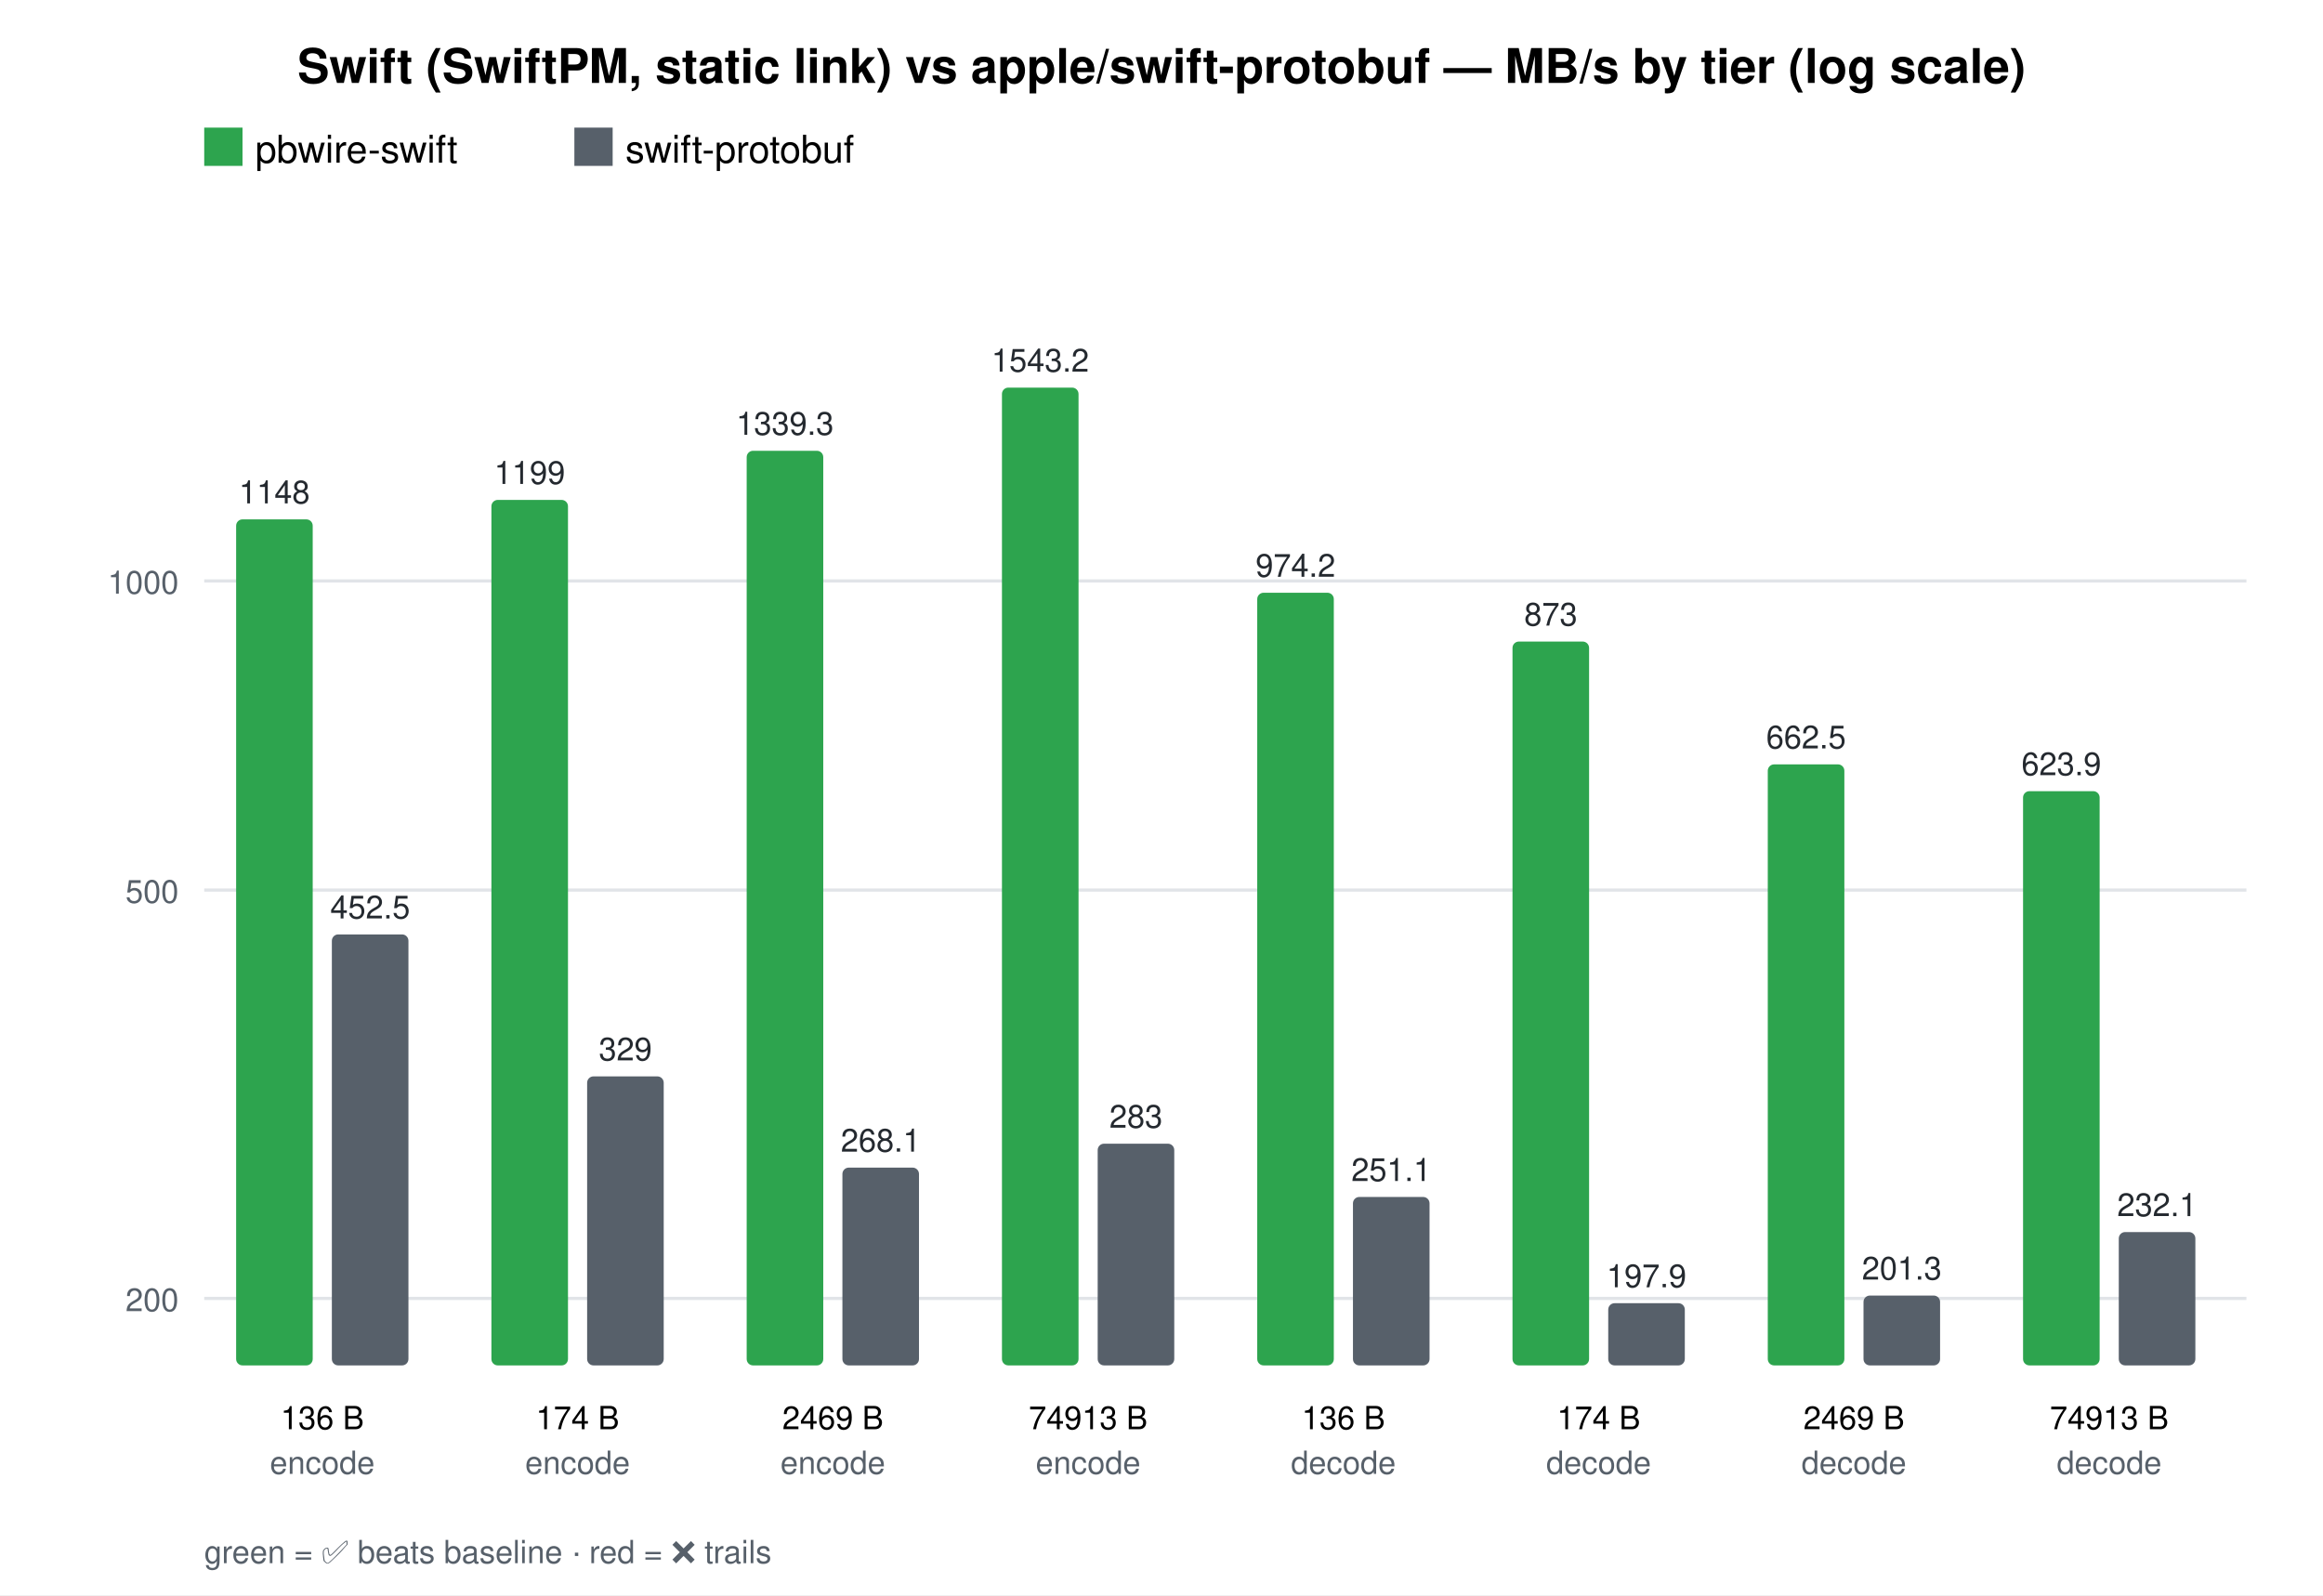
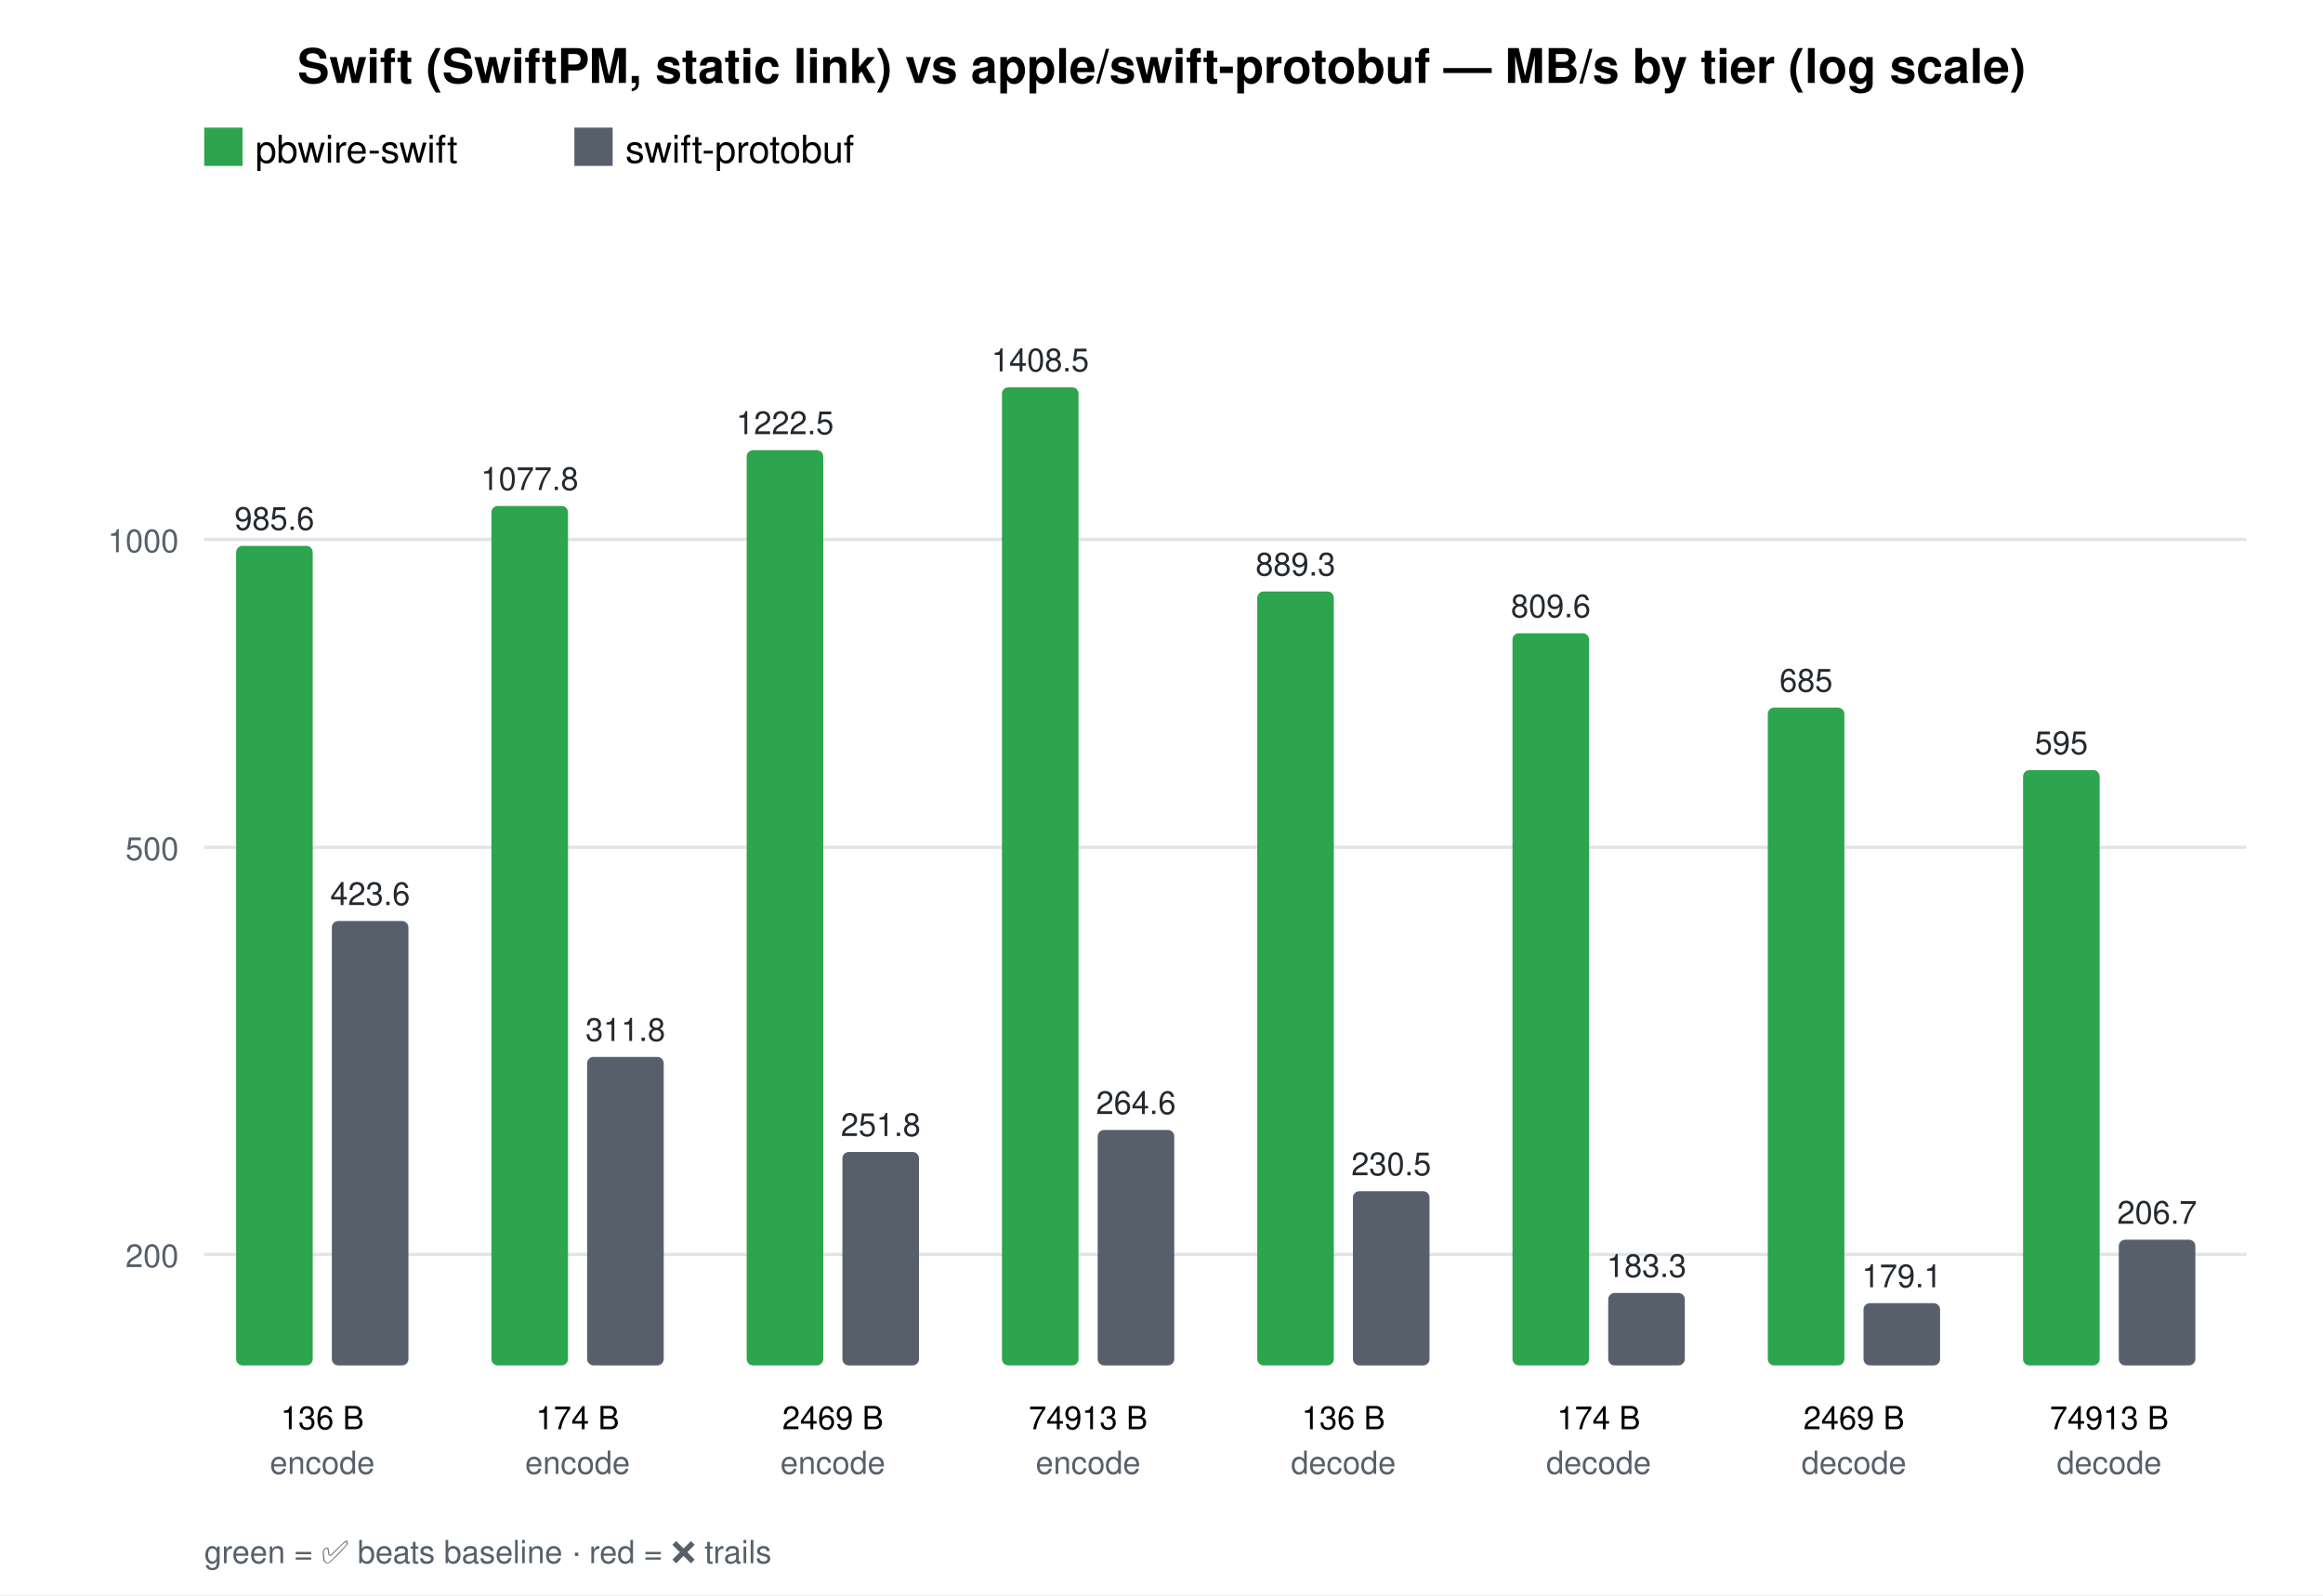
<svg xmlns="http://www.w3.org/2000/svg" width="728" height="500" font-family="Helvetica, Arial, sans-serif">
  <rect width="728" height="500" fill="#ffffff" />
  <text x="364.0" y="26" text-anchor="middle" font-size="15" font-weight="bold">Swift (SwiftPM, static link) vs apple/swift-protobuf — MB/s by tier (log scale)</text>
  <rect x="64" y="40" width="12" height="12" fill="#2da44e" />
  <text x="80" y="51" font-size="12">pbwire-swift</text>
  <rect x="180.0" y="40" width="12" height="12" fill="#57606a" />
  <text x="196.0" y="51" font-size="12">swift-protobuf</text>
-   <line x1="64" y1="407.0" x2="704" y2="407.0" stroke="#e1e4e8" />
-   <text x="56" y="411.0" text-anchor="end" font-size="10" fill="#57606a">200</text>
-   <line x1="64" y1="279.0" x2="704" y2="279.0" stroke="#e1e4e8" />
-   <text x="56" y="283.0" text-anchor="end" font-size="10" fill="#57606a">500</text>
-   <line x1="64" y1="182.1" x2="704" y2="182.1" stroke="#e1e4e8" />
-   <text x="56" y="186.1" text-anchor="end" font-size="10" fill="#57606a">1000</text>
+   <line x1="64" y1="393.2" x2="704" y2="393.2" stroke="#e1e4e8" />
+   <text x="56" y="397.2" text-anchor="end" font-size="10" fill="#57606a">200</text>
+   <line x1="64" y1="265.6" x2="704" y2="265.6" stroke="#e1e4e8" />
+   <text x="56" y="269.6" text-anchor="end" font-size="10" fill="#57606a">500</text>
+   <line x1="64" y1="169.1" x2="704" y2="169.1" stroke="#e1e4e8" />
+   <text x="56" y="173.1" text-anchor="end" font-size="10" fill="#57606a">1000</text>
  <text x="101.0" y="448" text-anchor="middle" font-size="10">136 B</text>
  <text x="101.0" y="462" text-anchor="middle" font-size="10" fill="#57606a">encode</text>
-   <rect x="74.0" y="162.8" width="24" height="265.2" rx="2" fill="#2da44e" />
-   <text x="86.0" y="157.8" text-anchor="middle" font-size="10" fill="#24292f">1148</text>
-   <rect x="104.0" y="292.9" width="24" height="135.1" rx="2" fill="#57606a" />
-   <text x="116.0" y="287.9" text-anchor="middle" font-size="10" fill="#24292f">452.5</text>
+   <rect x="74.0" y="171.1" width="24" height="256.9" rx="2" fill="#2da44e" />
+   <text x="86.0" y="166.1" text-anchor="middle" font-size="10" fill="#24292f">985.6</text>
+   <rect x="104.0" y="288.7" width="24" height="139.3" rx="2" fill="#57606a" />
+   <text x="116.0" y="283.7" text-anchor="middle" font-size="10" fill="#24292f">423.6</text>
  <text x="181.0" y="448" text-anchor="middle" font-size="10">174 B</text>
  <text x="181.0" y="462" text-anchor="middle" font-size="10" fill="#57606a">encode</text>
-   <rect x="154.0" y="156.7" width="24" height="271.3" rx="2" fill="#2da44e" />
-   <text x="166.0" y="151.7" text-anchor="middle" font-size="10" fill="#24292f">1199</text>
-   <rect x="184.0" y="337.4" width="24" height="90.6" rx="2" fill="#57606a" />
-   <text x="196.0" y="332.4" text-anchor="middle" font-size="10" fill="#24292f">329</text>
+   <rect x="154.0" y="158.6" width="24" height="269.4" rx="2" fill="#2da44e" />
+   <text x="166.0" y="153.6" text-anchor="middle" font-size="10" fill="#24292f">1077.8</text>
+   <rect x="184.0" y="331.3" width="24" height="96.7" rx="2" fill="#57606a" />
+   <text x="196.0" y="326.3" text-anchor="middle" font-size="10" fill="#24292f">311.8</text>
  <text x="261.0" y="448" text-anchor="middle" font-size="10">2469 B</text>
  <text x="261.0" y="462" text-anchor="middle" font-size="10" fill="#57606a">encode</text>
-   <rect x="234.0" y="141.3" width="24" height="286.7" rx="2" fill="#2da44e" />
-   <text x="246.0" y="136.3" text-anchor="middle" font-size="10" fill="#24292f">1339.3</text>
-   <rect x="264.0" y="366.0" width="24" height="62.0" rx="2" fill="#57606a" />
-   <text x="276.0" y="361.0" text-anchor="middle" font-size="10" fill="#24292f">268.1</text>
+   <rect x="234.0" y="141.1" width="24" height="286.9" rx="2" fill="#2da44e" />
+   <text x="246.0" y="136.1" text-anchor="middle" font-size="10" fill="#24292f">1222.5</text>
+   <rect x="264.0" y="361.1" width="24" height="66.9" rx="2" fill="#57606a" />
+   <text x="276.0" y="356.1" text-anchor="middle" font-size="10" fill="#24292f">251.8</text>
  <text x="341.0" y="448" text-anchor="middle" font-size="10">74913 B</text>
  <text x="341.0" y="462" text-anchor="middle" font-size="10" fill="#57606a">encode</text>
-   <rect x="314.0" y="121.5" width="24" height="306.5" rx="2" fill="#2da44e" />
-   <text x="326.0" y="116.5" text-anchor="middle" font-size="10" fill="#24292f">1543.2</text>
-   <rect x="344.0" y="358.5" width="24" height="69.5" rx="2" fill="#57606a" />
-   <text x="356.0" y="353.5" text-anchor="middle" font-size="10" fill="#24292f">283</text>
+   <rect x="314.0" y="121.4" width="24" height="306.6" rx="2" fill="#2da44e" />
+   <text x="326.0" y="116.4" text-anchor="middle" font-size="10" fill="#24292f">1408.5</text>
+   <rect x="344.0" y="354.2" width="24" height="73.8" rx="2" fill="#57606a" />
+   <text x="356.0" y="349.2" text-anchor="middle" font-size="10" fill="#24292f">264.6</text>
  <text x="421.0" y="448" text-anchor="middle" font-size="10">136 B</text>
  <text x="421.0" y="462" text-anchor="middle" font-size="10" fill="#57606a">decode</text>
-   <rect x="394.0" y="185.8" width="24" height="242.2" rx="2" fill="#2da44e" />
-   <text x="406.0" y="180.8" text-anchor="middle" font-size="10" fill="#24292f">974.2</text>
-   <rect x="424.0" y="375.2" width="24" height="52.8" rx="2" fill="#57606a" />
-   <text x="436.0" y="370.2" text-anchor="middle" font-size="10" fill="#24292f">251.1</text>
+   <rect x="394.0" y="185.4" width="24" height="242.6" rx="2" fill="#2da44e" />
+   <text x="406.0" y="180.4" text-anchor="middle" font-size="10" fill="#24292f">889.3</text>
+   <rect x="424.0" y="373.4" width="24" height="54.6" rx="2" fill="#57606a" />
+   <text x="436.0" y="368.4" text-anchor="middle" font-size="10" fill="#24292f">230.5</text>
  <text x="501.0" y="448" text-anchor="middle" font-size="10">174 B</text>
  <text x="501.0" y="462" text-anchor="middle" font-size="10" fill="#57606a">decode</text>
-   <rect x="474.0" y="201.1" width="24" height="226.9" rx="2" fill="#2da44e" />
-   <text x="486.0" y="196.1" text-anchor="middle" font-size="10" fill="#24292f">873</text>
-   <rect x="504.0" y="408.5" width="24" height="19.5" rx="2" fill="#57606a" />
-   <text x="516.0" y="403.5" text-anchor="middle" font-size="10" fill="#24292f">197.9</text>
+   <rect x="474.0" y="198.5" width="24" height="229.5" rx="2" fill="#2da44e" />
+   <text x="486.0" y="193.5" text-anchor="middle" font-size="10" fill="#24292f">809.6</text>
+   <rect x="504.0" y="405.3" width="24" height="22.7" rx="2" fill="#57606a" />
+   <text x="516.0" y="400.3" text-anchor="middle" font-size="10" fill="#24292f">183.3</text>
  <text x="581.0" y="448" text-anchor="middle" font-size="10">2469 B</text>
  <text x="581.0" y="462" text-anchor="middle" font-size="10" fill="#57606a">decode</text>
-   <rect x="554.0" y="239.6" width="24" height="188.4" rx="2" fill="#2da44e" />
-   <text x="566.0" y="234.6" text-anchor="middle" font-size="10" fill="#24292f">662.5</text>
-   <rect x="584.0" y="406.1" width="24" height="21.9" rx="2" fill="#57606a" />
-   <text x="596.0" y="401.1" text-anchor="middle" font-size="10" fill="#24292f">201.3</text>
+   <rect x="554.0" y="221.8" width="24" height="206.2" rx="2" fill="#2da44e" />
+   <text x="566.0" y="216.8" text-anchor="middle" font-size="10" fill="#24292f">685</text>
+   <rect x="584.0" y="408.5" width="24" height="19.5" rx="2" fill="#57606a" />
+   <text x="596.0" y="403.5" text-anchor="middle" font-size="10" fill="#24292f">179.1</text>
  <text x="661.0" y="448" text-anchor="middle" font-size="10">74913 B</text>
  <text x="661.0" y="462" text-anchor="middle" font-size="10" fill="#57606a">decode</text>
-   <rect x="634.0" y="248.0" width="24" height="180.0" rx="2" fill="#2da44e" />
-   <text x="646.0" y="243.0" text-anchor="middle" font-size="10" fill="#24292f">623.9</text>
-   <rect x="664.0" y="386.2" width="24" height="41.8" rx="2" fill="#57606a" />
-   <text x="676.0" y="381.2" text-anchor="middle" font-size="10" fill="#24292f">232.1</text>
+   <rect x="634.0" y="241.4" width="24" height="186.6" rx="2" fill="#2da44e" />
+   <text x="646.0" y="236.4" text-anchor="middle" font-size="10" fill="#24292f">595</text>
+   <rect x="664.0" y="388.6" width="24" height="39.4" rx="2" fill="#57606a" />
+   <text x="676.0" y="383.6" text-anchor="middle" font-size="10" fill="#24292f">206.7</text>
  <text x="64" y="490" font-size="10" fill="#57606a">green = ✅ beats baseline · red = ❌ trails</text>
</svg>
